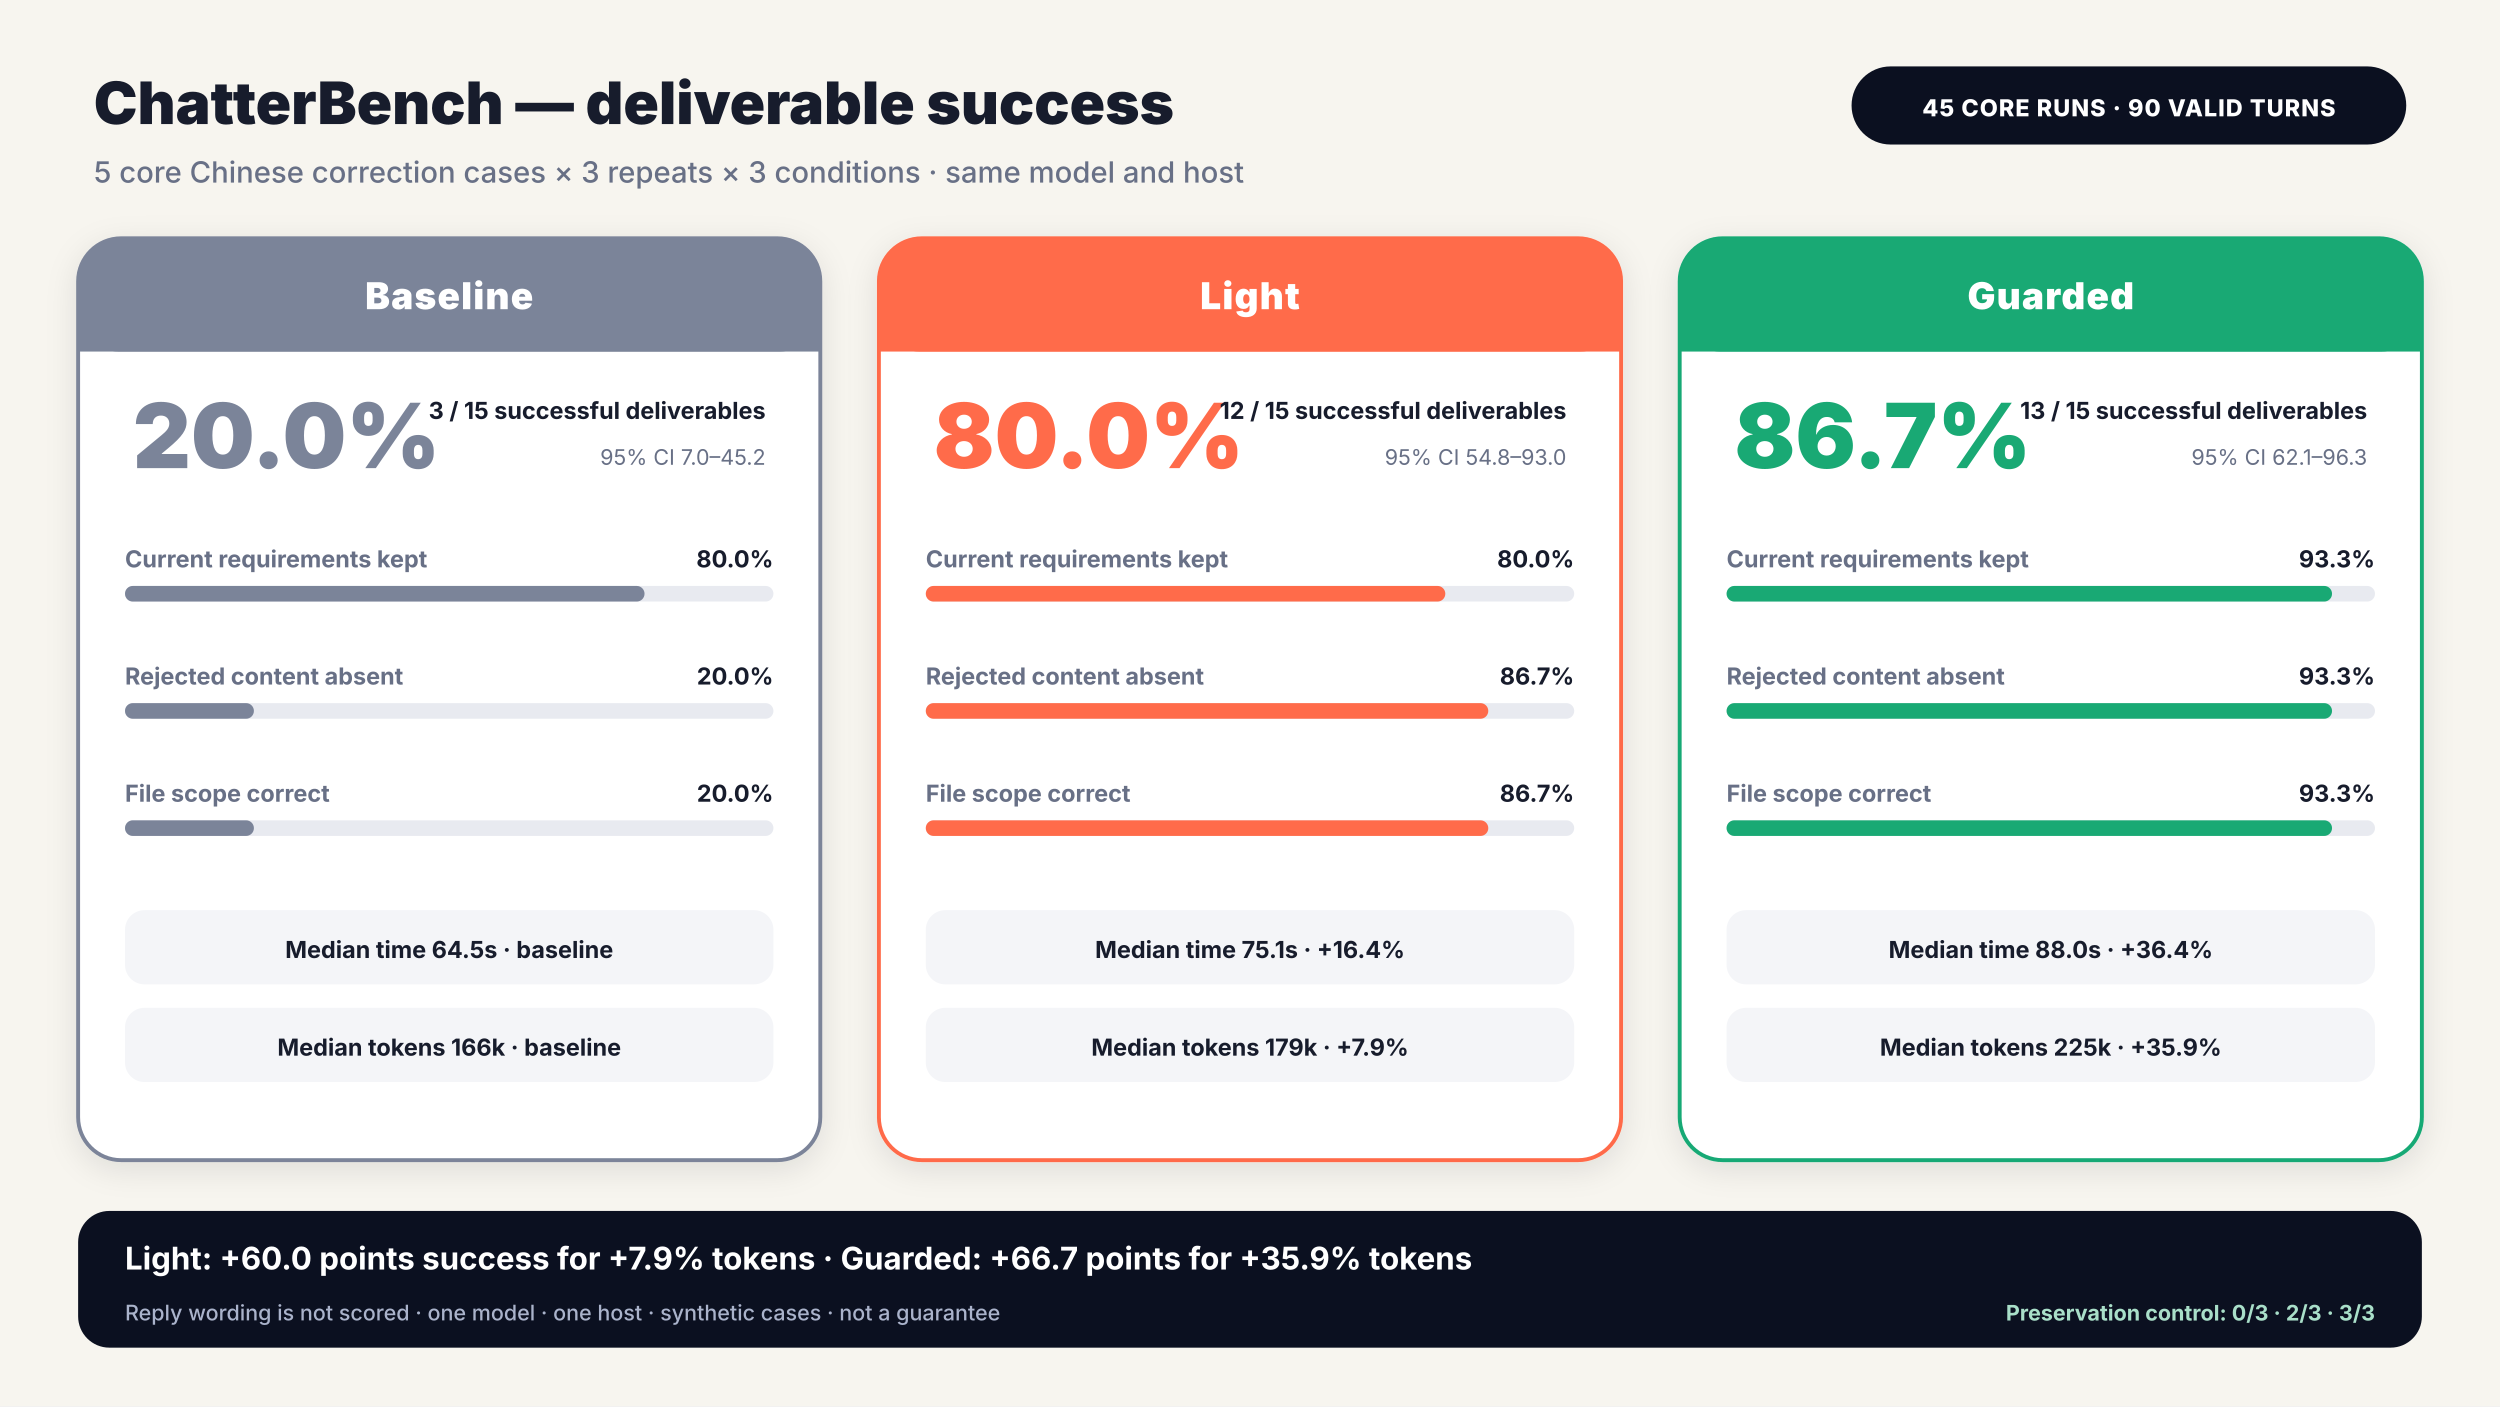
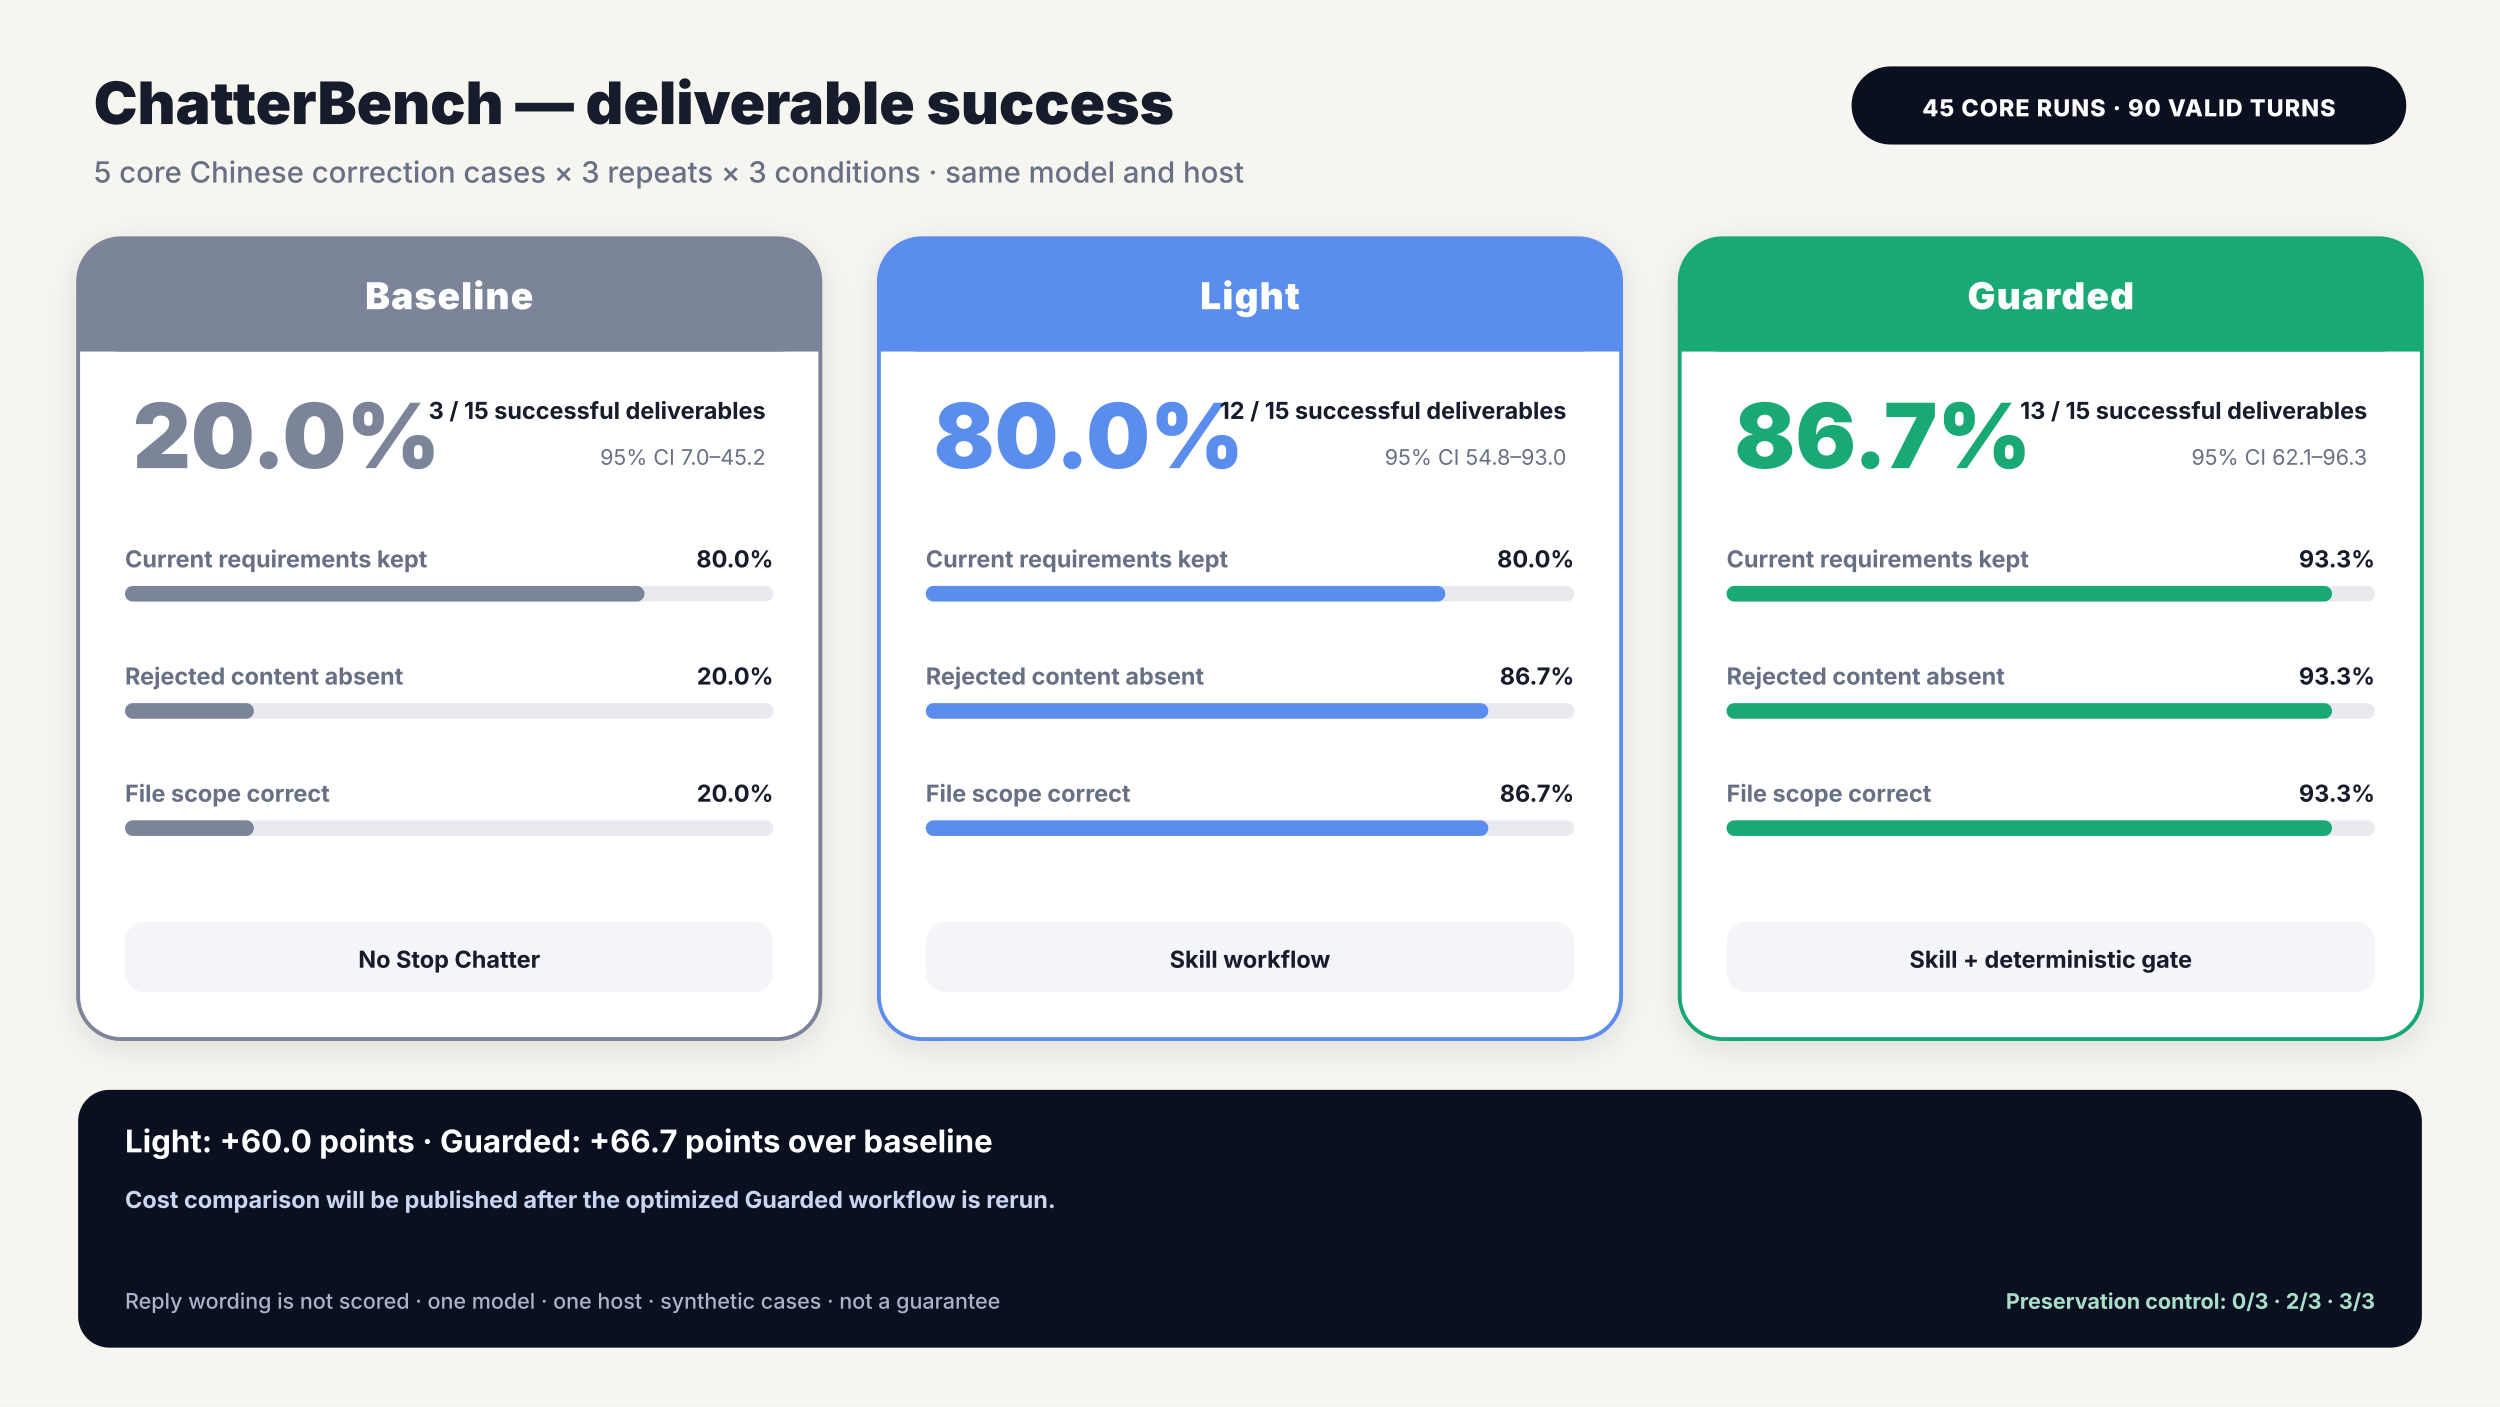
<svg xmlns="http://www.w3.org/2000/svg" viewBox="0 0 1280 720" width="1280" height="720" role="img">
  <defs>
    <linearGradient id="hero-bg" x1="0" y1="0" x2="1" y2="1">
      <stop offset="0" stop-color="#0B1020" />
      <stop offset="1" stop-color="#1B2340" />
    </linearGradient>
    <filter id="shadow" x="-8%" y="-8%" width="116%" height="116%">
      <feDropShadow dx="0" dy="4" stdDeviation="8" flood-color="#0B1020" flood-opacity="0.10" />
    </filter>
    <marker id="arrow-coral" markerWidth="10" markerHeight="8" refX="9" refY="4" orient="auto">
      <polygon points="0 0, 10 4, 0 8" fill="#FF6B4A" />
    </marker>
    <marker id="arrow-green" markerWidth="10" markerHeight="8" refX="9" refY="4" orient="auto">
      <polygon points="0 0, 10 4, 0 8" fill="#19A974" />
    </marker>
  </defs>
  <rect width="1280" height="720" fill="#F7F5EF" />
  <text x="48" y="52" fill="#171C2C" font-family="Inter,-apple-system,BlinkMacSystemFont,'Segoe UI','PingFang SC','Microsoft YaHei',sans-serif" font-size="30" font-weight="850" text-anchor="start" dominant-baseline="middle" opacity="1" letter-spacing="0">ChatterBench — deliverable success</text>
  <text x="48" y="88" fill="#687086" font-family="Inter,-apple-system,BlinkMacSystemFont,'Segoe UI','PingFang SC','Microsoft YaHei',sans-serif" font-size="15" font-weight="500" text-anchor="start" dominant-baseline="middle" opacity="1" letter-spacing="0">5 core Chinese correction cases × 3 repeats × 3 conditions · same model and host</text>
  <rect x="948" y="34" width="284" height="40" rx="20" fill="#0B1020" opacity="1" />
  <text x="1090" y="55" fill="#FFFFFF" font-family="Inter,-apple-system,BlinkMacSystemFont,'Segoe UI','PingFang SC','Microsoft YaHei',sans-serif" font-size="12" font-weight="800" text-anchor="middle" dominant-baseline="middle" opacity="1" letter-spacing="0.5">45 CORE RUNS · 90 VALID TURNS</text>
-   <rect x="40" y="122" width="380" height="472" rx="22" fill="#FFFFFF" opacity="1" stroke="#7B8499" stroke-width="2" filter="url(#shadow)" />
+   <rect x="40" y="122" width="380" height="410" rx="22" fill="#FFFFFF" opacity="1" stroke="#7B8499" stroke-width="2" filter="url(#shadow)" />
  <rect x="40" y="122" width="380" height="58" rx="21" fill="#7B8499" opacity="1" />
  <rect x="40" y="158" width="380" height="22" fill="#7B8499" />
  <text x="230" y="151" fill="#FFFFFF" font-family="Inter,-apple-system,BlinkMacSystemFont,'Segoe UI','PingFang SC','Microsoft YaHei',sans-serif" font-size="19" font-weight="850" text-anchor="middle" dominant-baseline="middle" opacity="1" letter-spacing="0.6">Baseline</text>
  <text x="68" y="222" fill="#7B8499" font-family="Inter,-apple-system,BlinkMacSystemFont,'Segoe UI','PingFang SC','Microsoft YaHei',sans-serif" font-size="46" font-weight="900" text-anchor="start" dominant-baseline="middle" opacity="1" letter-spacing="0">20.0%</text>
  <text x="392" y="210" fill="#171C2C" font-family="Inter,-apple-system,BlinkMacSystemFont,'Segoe UI','PingFang SC','Microsoft YaHei',sans-serif" font-size="12" font-weight="700" text-anchor="end" dominant-baseline="middle" opacity="1" letter-spacing="0">3 / 15 successful deliverables</text>
  <text x="392" y="234" fill="#687086" font-family="Inter,-apple-system,BlinkMacSystemFont,'Segoe UI','PingFang SC','Microsoft YaHei',sans-serif" font-size="11" font-weight="400" text-anchor="end" dominant-baseline="middle" opacity="1" letter-spacing="0">95% CI 7.0–45.2</text>
  <text x="64" y="286" fill="#687086" font-family="Inter,-apple-system,BlinkMacSystemFont,'Segoe UI','PingFang SC','Microsoft YaHei',sans-serif" font-size="12" font-weight="650" text-anchor="start" dominant-baseline="middle" opacity="1" letter-spacing="0">Current requirements kept</text>
  <text x="396" y="286" fill="#171C2C" font-family="Inter,-apple-system,BlinkMacSystemFont,'Segoe UI','PingFang SC','Microsoft YaHei',sans-serif" font-size="12" font-weight="750" text-anchor="end" dominant-baseline="middle" opacity="1" letter-spacing="0">80.0%</text>
  <rect x="64" y="300" width="332" height="8" rx="4" fill="#E8EAF0" opacity="1" />
  <rect x="64" y="300" width="266" height="8" rx="4" fill="#7B8499" opacity="1" />
  <text x="64" y="346" fill="#687086" font-family="Inter,-apple-system,BlinkMacSystemFont,'Segoe UI','PingFang SC','Microsoft YaHei',sans-serif" font-size="12" font-weight="650" text-anchor="start" dominant-baseline="middle" opacity="1" letter-spacing="0">Rejected content absent</text>
  <text x="396" y="346" fill="#171C2C" font-family="Inter,-apple-system,BlinkMacSystemFont,'Segoe UI','PingFang SC','Microsoft YaHei',sans-serif" font-size="12" font-weight="750" text-anchor="end" dominant-baseline="middle" opacity="1" letter-spacing="0">20.0%</text>
  <rect x="64" y="360" width="332" height="8" rx="4" fill="#E8EAF0" opacity="1" />
  <rect x="64" y="360" width="66" height="8" rx="4" fill="#7B8499" opacity="1" />
  <text x="64" y="406" fill="#687086" font-family="Inter,-apple-system,BlinkMacSystemFont,'Segoe UI','PingFang SC','Microsoft YaHei',sans-serif" font-size="12" font-weight="650" text-anchor="start" dominant-baseline="middle" opacity="1" letter-spacing="0">File scope correct</text>
  <text x="396" y="406" fill="#171C2C" font-family="Inter,-apple-system,BlinkMacSystemFont,'Segoe UI','PingFang SC','Microsoft YaHei',sans-serif" font-size="12" font-weight="750" text-anchor="end" dominant-baseline="middle" opacity="1" letter-spacing="0">20.0%</text>
  <rect x="64" y="420" width="332" height="8" rx="4" fill="#E8EAF0" opacity="1" />
  <rect x="64" y="420" width="66" height="8" rx="4" fill="#7B8499" opacity="1" />
-   <rect x="64" y="466" width="332" height="38" rx="10" fill="#F4F5F8" opacity="1" />
-   <text x="230" y="486" fill="#171C2C" font-family="Inter,-apple-system,BlinkMacSystemFont,'Segoe UI','PingFang SC','Microsoft YaHei',sans-serif" font-size="12" font-weight="700" text-anchor="middle" dominant-baseline="middle" opacity="1" letter-spacing="0">Median time 64.5s · baseline</text>
-   <rect x="64" y="516" width="332" height="38" rx="10" fill="#F4F5F8" opacity="1" />
-   <text x="230" y="536" fill="#171C2C" font-family="Inter,-apple-system,BlinkMacSystemFont,'Segoe UI','PingFang SC','Microsoft YaHei',sans-serif" font-size="12" font-weight="700" text-anchor="middle" dominant-baseline="middle" opacity="1" letter-spacing="0">Median tokens 166k · baseline</text>
-   <rect x="450" y="122" width="380" height="472" rx="22" fill="#FFFFFF" opacity="1" stroke="#FF6B4A" stroke-width="2" filter="url(#shadow)" />
-   <rect x="450" y="122" width="380" height="58" rx="21" fill="#FF6B4A" opacity="1" />
-   <rect x="450" y="158" width="380" height="22" fill="#FF6B4A" />
+   <rect x="64" y="472" width="332" height="36" rx="10" fill="#F4F5F8" opacity="1" />
+   <text x="230" y="491" fill="#171C2C" font-family="Inter,-apple-system,BlinkMacSystemFont,'Segoe UI','PingFang SC','Microsoft YaHei',sans-serif" font-size="12" font-weight="700" text-anchor="middle" dominant-baseline="middle" opacity="1" letter-spacing="0">No Stop Chatter</text>
+   <rect x="450" y="122" width="380" height="410" rx="22" fill="#FFFFFF" opacity="1" stroke="#5B8DEF" stroke-width="2" filter="url(#shadow)" />
+   <rect x="450" y="122" width="380" height="58" rx="21" fill="#5B8DEF" opacity="1" />
+   <rect x="450" y="158" width="380" height="22" fill="#5B8DEF" />
  <text x="640" y="151" fill="#FFFFFF" font-family="Inter,-apple-system,BlinkMacSystemFont,'Segoe UI','PingFang SC','Microsoft YaHei',sans-serif" font-size="19" font-weight="850" text-anchor="middle" dominant-baseline="middle" opacity="1" letter-spacing="0.6">Light</text>
-   <text x="478" y="222" fill="#FF6B4A" font-family="Inter,-apple-system,BlinkMacSystemFont,'Segoe UI','PingFang SC','Microsoft YaHei',sans-serif" font-size="46" font-weight="900" text-anchor="start" dominant-baseline="middle" opacity="1" letter-spacing="0">80.0%</text>
+   <text x="478" y="222" fill="#5B8DEF" font-family="Inter,-apple-system,BlinkMacSystemFont,'Segoe UI','PingFang SC','Microsoft YaHei',sans-serif" font-size="46" font-weight="900" text-anchor="start" dominant-baseline="middle" opacity="1" letter-spacing="0">80.0%</text>
  <text x="802" y="210" fill="#171C2C" font-family="Inter,-apple-system,BlinkMacSystemFont,'Segoe UI','PingFang SC','Microsoft YaHei',sans-serif" font-size="12" font-weight="700" text-anchor="end" dominant-baseline="middle" opacity="1" letter-spacing="0">12 / 15 successful deliverables</text>
  <text x="802" y="234" fill="#687086" font-family="Inter,-apple-system,BlinkMacSystemFont,'Segoe UI','PingFang SC','Microsoft YaHei',sans-serif" font-size="11" font-weight="400" text-anchor="end" dominant-baseline="middle" opacity="1" letter-spacing="0">95% CI 54.8–93.0</text>
  <text x="474" y="286" fill="#687086" font-family="Inter,-apple-system,BlinkMacSystemFont,'Segoe UI','PingFang SC','Microsoft YaHei',sans-serif" font-size="12" font-weight="650" text-anchor="start" dominant-baseline="middle" opacity="1" letter-spacing="0">Current requirements kept</text>
  <text x="806" y="286" fill="#171C2C" font-family="Inter,-apple-system,BlinkMacSystemFont,'Segoe UI','PingFang SC','Microsoft YaHei',sans-serif" font-size="12" font-weight="750" text-anchor="end" dominant-baseline="middle" opacity="1" letter-spacing="0">80.0%</text>
  <rect x="474" y="300" width="332" height="8" rx="4" fill="#E8EAF0" opacity="1" />
-   <rect x="474" y="300" width="266" height="8" rx="4" fill="#FF6B4A" opacity="1" />
+   <rect x="474" y="300" width="266" height="8" rx="4" fill="#5B8DEF" opacity="1" />
  <text x="474" y="346" fill="#687086" font-family="Inter,-apple-system,BlinkMacSystemFont,'Segoe UI','PingFang SC','Microsoft YaHei',sans-serif" font-size="12" font-weight="650" text-anchor="start" dominant-baseline="middle" opacity="1" letter-spacing="0">Rejected content absent</text>
  <text x="806" y="346" fill="#171C2C" font-family="Inter,-apple-system,BlinkMacSystemFont,'Segoe UI','PingFang SC','Microsoft YaHei',sans-serif" font-size="12" font-weight="750" text-anchor="end" dominant-baseline="middle" opacity="1" letter-spacing="0">86.7%</text>
  <rect x="474" y="360" width="332" height="8" rx="4" fill="#E8EAF0" opacity="1" />
-   <rect x="474" y="360" width="288" height="8" rx="4" fill="#FF6B4A" opacity="1" />
+   <rect x="474" y="360" width="288" height="8" rx="4" fill="#5B8DEF" opacity="1" />
  <text x="474" y="406" fill="#687086" font-family="Inter,-apple-system,BlinkMacSystemFont,'Segoe UI','PingFang SC','Microsoft YaHei',sans-serif" font-size="12" font-weight="650" text-anchor="start" dominant-baseline="middle" opacity="1" letter-spacing="0">File scope correct</text>
  <text x="806" y="406" fill="#171C2C" font-family="Inter,-apple-system,BlinkMacSystemFont,'Segoe UI','PingFang SC','Microsoft YaHei',sans-serif" font-size="12" font-weight="750" text-anchor="end" dominant-baseline="middle" opacity="1" letter-spacing="0">86.7%</text>
  <rect x="474" y="420" width="332" height="8" rx="4" fill="#E8EAF0" opacity="1" />
-   <rect x="474" y="420" width="288" height="8" rx="4" fill="#FF6B4A" opacity="1" />
-   <rect x="474" y="466" width="332" height="38" rx="10" fill="#F4F5F8" opacity="1" />
-   <text x="640" y="486" fill="#171C2C" font-family="Inter,-apple-system,BlinkMacSystemFont,'Segoe UI','PingFang SC','Microsoft YaHei',sans-serif" font-size="12" font-weight="700" text-anchor="middle" dominant-baseline="middle" opacity="1" letter-spacing="0">Median time 75.1s · +16.4%</text>
-   <rect x="474" y="516" width="332" height="38" rx="10" fill="#F4F5F8" opacity="1" />
-   <text x="640" y="536" fill="#171C2C" font-family="Inter,-apple-system,BlinkMacSystemFont,'Segoe UI','PingFang SC','Microsoft YaHei',sans-serif" font-size="12" font-weight="700" text-anchor="middle" dominant-baseline="middle" opacity="1" letter-spacing="0">Median tokens 179k · +7.9%</text>
-   <rect x="860" y="122" width="380" height="472" rx="22" fill="#FFFFFF" opacity="1" stroke="#19A974" stroke-width="2" filter="url(#shadow)" />
+   <rect x="474" y="420" width="288" height="8" rx="4" fill="#5B8DEF" opacity="1" />
+   <rect x="474" y="472" width="332" height="36" rx="10" fill="#F4F5F8" opacity="1" />
+   <text x="640" y="491" fill="#171C2C" font-family="Inter,-apple-system,BlinkMacSystemFont,'Segoe UI','PingFang SC','Microsoft YaHei',sans-serif" font-size="12" font-weight="700" text-anchor="middle" dominant-baseline="middle" opacity="1" letter-spacing="0">Skill workflow</text>
+   <rect x="860" y="122" width="380" height="410" rx="22" fill="#FFFFFF" opacity="1" stroke="#19A974" stroke-width="2" filter="url(#shadow)" />
  <rect x="860" y="122" width="380" height="58" rx="21" fill="#19A974" opacity="1" />
  <rect x="860" y="158" width="380" height="22" fill="#19A974" />
  <text x="1050" y="151" fill="#FFFFFF" font-family="Inter,-apple-system,BlinkMacSystemFont,'Segoe UI','PingFang SC','Microsoft YaHei',sans-serif" font-size="19" font-weight="850" text-anchor="middle" dominant-baseline="middle" opacity="1" letter-spacing="0.6">Guarded</text>
  <text x="888" y="222" fill="#19A974" font-family="Inter,-apple-system,BlinkMacSystemFont,'Segoe UI','PingFang SC','Microsoft YaHei',sans-serif" font-size="46" font-weight="900" text-anchor="start" dominant-baseline="middle" opacity="1" letter-spacing="0">86.7%</text>
  <text x="1212" y="210" fill="#171C2C" font-family="Inter,-apple-system,BlinkMacSystemFont,'Segoe UI','PingFang SC','Microsoft YaHei',sans-serif" font-size="12" font-weight="700" text-anchor="end" dominant-baseline="middle" opacity="1" letter-spacing="0">13 / 15 successful deliverables</text>
  <text x="1212" y="234" fill="#687086" font-family="Inter,-apple-system,BlinkMacSystemFont,'Segoe UI','PingFang SC','Microsoft YaHei',sans-serif" font-size="11" font-weight="400" text-anchor="end" dominant-baseline="middle" opacity="1" letter-spacing="0">95% CI 62.1–96.3</text>
  <text x="884" y="286" fill="#687086" font-family="Inter,-apple-system,BlinkMacSystemFont,'Segoe UI','PingFang SC','Microsoft YaHei',sans-serif" font-size="12" font-weight="650" text-anchor="start" dominant-baseline="middle" opacity="1" letter-spacing="0">Current requirements kept</text>
  <text x="1216" y="286" fill="#171C2C" font-family="Inter,-apple-system,BlinkMacSystemFont,'Segoe UI','PingFang SC','Microsoft YaHei',sans-serif" font-size="12" font-weight="750" text-anchor="end" dominant-baseline="middle" opacity="1" letter-spacing="0">93.3%</text>
  <rect x="884" y="300" width="332" height="8" rx="4" fill="#E8EAF0" opacity="1" />
  <rect x="884" y="300" width="310" height="8" rx="4" fill="#19A974" opacity="1" />
  <text x="884" y="346" fill="#687086" font-family="Inter,-apple-system,BlinkMacSystemFont,'Segoe UI','PingFang SC','Microsoft YaHei',sans-serif" font-size="12" font-weight="650" text-anchor="start" dominant-baseline="middle" opacity="1" letter-spacing="0">Rejected content absent</text>
  <text x="1216" y="346" fill="#171C2C" font-family="Inter,-apple-system,BlinkMacSystemFont,'Segoe UI','PingFang SC','Microsoft YaHei',sans-serif" font-size="12" font-weight="750" text-anchor="end" dominant-baseline="middle" opacity="1" letter-spacing="0">93.3%</text>
  <rect x="884" y="360" width="332" height="8" rx="4" fill="#E8EAF0" opacity="1" />
  <rect x="884" y="360" width="310" height="8" rx="4" fill="#19A974" opacity="1" />
  <text x="884" y="406" fill="#687086" font-family="Inter,-apple-system,BlinkMacSystemFont,'Segoe UI','PingFang SC','Microsoft YaHei',sans-serif" font-size="12" font-weight="650" text-anchor="start" dominant-baseline="middle" opacity="1" letter-spacing="0">File scope correct</text>
  <text x="1216" y="406" fill="#171C2C" font-family="Inter,-apple-system,BlinkMacSystemFont,'Segoe UI','PingFang SC','Microsoft YaHei',sans-serif" font-size="12" font-weight="750" text-anchor="end" dominant-baseline="middle" opacity="1" letter-spacing="0">93.3%</text>
  <rect x="884" y="420" width="332" height="8" rx="4" fill="#E8EAF0" opacity="1" />
  <rect x="884" y="420" width="310" height="8" rx="4" fill="#19A974" opacity="1" />
-   <rect x="884" y="466" width="332" height="38" rx="10" fill="#F4F5F8" opacity="1" />
-   <text x="1050" y="486" fill="#171C2C" font-family="Inter,-apple-system,BlinkMacSystemFont,'Segoe UI','PingFang SC','Microsoft YaHei',sans-serif" font-size="12" font-weight="700" text-anchor="middle" dominant-baseline="middle" opacity="1" letter-spacing="0">Median time 88.0s · +36.4%</text>
-   <rect x="884" y="516" width="332" height="38" rx="10" fill="#F4F5F8" opacity="1" />
-   <text x="1050" y="536" fill="#171C2C" font-family="Inter,-apple-system,BlinkMacSystemFont,'Segoe UI','PingFang SC','Microsoft YaHei',sans-serif" font-size="12" font-weight="700" text-anchor="middle" dominant-baseline="middle" opacity="1" letter-spacing="0">Median tokens 225k · +35.9%</text>
-   <rect x="40" y="620" width="1200" height="70" rx="16" fill="#0B1020" opacity="1" />
-   <text x="64" y="644" fill="#FFFFFF" font-family="Inter,-apple-system,BlinkMacSystemFont,'Segoe UI','PingFang SC','Microsoft YaHei',sans-serif" font-size="16" font-weight="750" text-anchor="start" dominant-baseline="middle" opacity="1" letter-spacing="0">Light: +60.0 points success for +7.9% tokens · Guarded: +66.7 points for +35.9% tokens</text>
-   <text x="64" y="672" fill="#AAB3CB" font-family="Inter,-apple-system,BlinkMacSystemFont,'Segoe UI','PingFang SC','Microsoft YaHei',sans-serif" font-size="11" font-weight="500" text-anchor="start" dominant-baseline="middle" opacity="1" letter-spacing="0">Reply wording is not scored · one model · one host · synthetic cases · not a guarantee</text>
-   <text x="1216" y="672" fill="#A9DFC9" font-family="Inter,-apple-system,BlinkMacSystemFont,'Segoe UI','PingFang SC','Microsoft YaHei',sans-serif" font-size="11" font-weight="700" text-anchor="end" dominant-baseline="middle" opacity="1" letter-spacing="0">Preservation control: 0/3 · 2/3 · 3/3</text>
+   <rect x="884" y="472" width="332" height="36" rx="10" fill="#F4F5F8" opacity="1" />
+   <text x="1050" y="491" fill="#171C2C" font-family="Inter,-apple-system,BlinkMacSystemFont,'Segoe UI','PingFang SC','Microsoft YaHei',sans-serif" font-size="12" font-weight="700" text-anchor="middle" dominant-baseline="middle" opacity="1" letter-spacing="0">Skill + deterministic gate</text>
+   <rect x="40" y="558" width="1200" height="132" rx="16" fill="#0B1020" opacity="1" />
+   <text x="64" y="584" fill="#FFFFFF" font-family="Inter,-apple-system,BlinkMacSystemFont,'Segoe UI','PingFang SC','Microsoft YaHei',sans-serif" font-size="16" font-weight="750" text-anchor="start" dominant-baseline="middle" opacity="1" letter-spacing="0">Light: +60.0 points · Guarded: +66.7 points over baseline</text>
+   <text x="64" y="614" fill="#C9D5F1" font-family="Inter,-apple-system,BlinkMacSystemFont,'Segoe UI','PingFang SC','Microsoft YaHei',sans-serif" font-size="12" font-weight="650" text-anchor="start" dominant-baseline="middle" opacity="1" letter-spacing="0">Cost comparison will be published after the optimized Guarded workflow is rerun.</text>
+   <text x="64" y="666" fill="#AAB3CB" font-family="Inter,-apple-system,BlinkMacSystemFont,'Segoe UI','PingFang SC','Microsoft YaHei',sans-serif" font-size="11" font-weight="500" text-anchor="start" dominant-baseline="middle" opacity="1" letter-spacing="0">Reply wording is not scored · one model · one host · synthetic cases · not a guarantee</text>
+   <text x="1216" y="666" fill="#A9DFC9" font-family="Inter,-apple-system,BlinkMacSystemFont,'Segoe UI','PingFang SC','Microsoft YaHei',sans-serif" font-size="11" font-weight="700" text-anchor="end" dominant-baseline="middle" opacity="1" letter-spacing="0">Preservation control: 0/3 · 2/3 · 3/3</text>
</svg>
